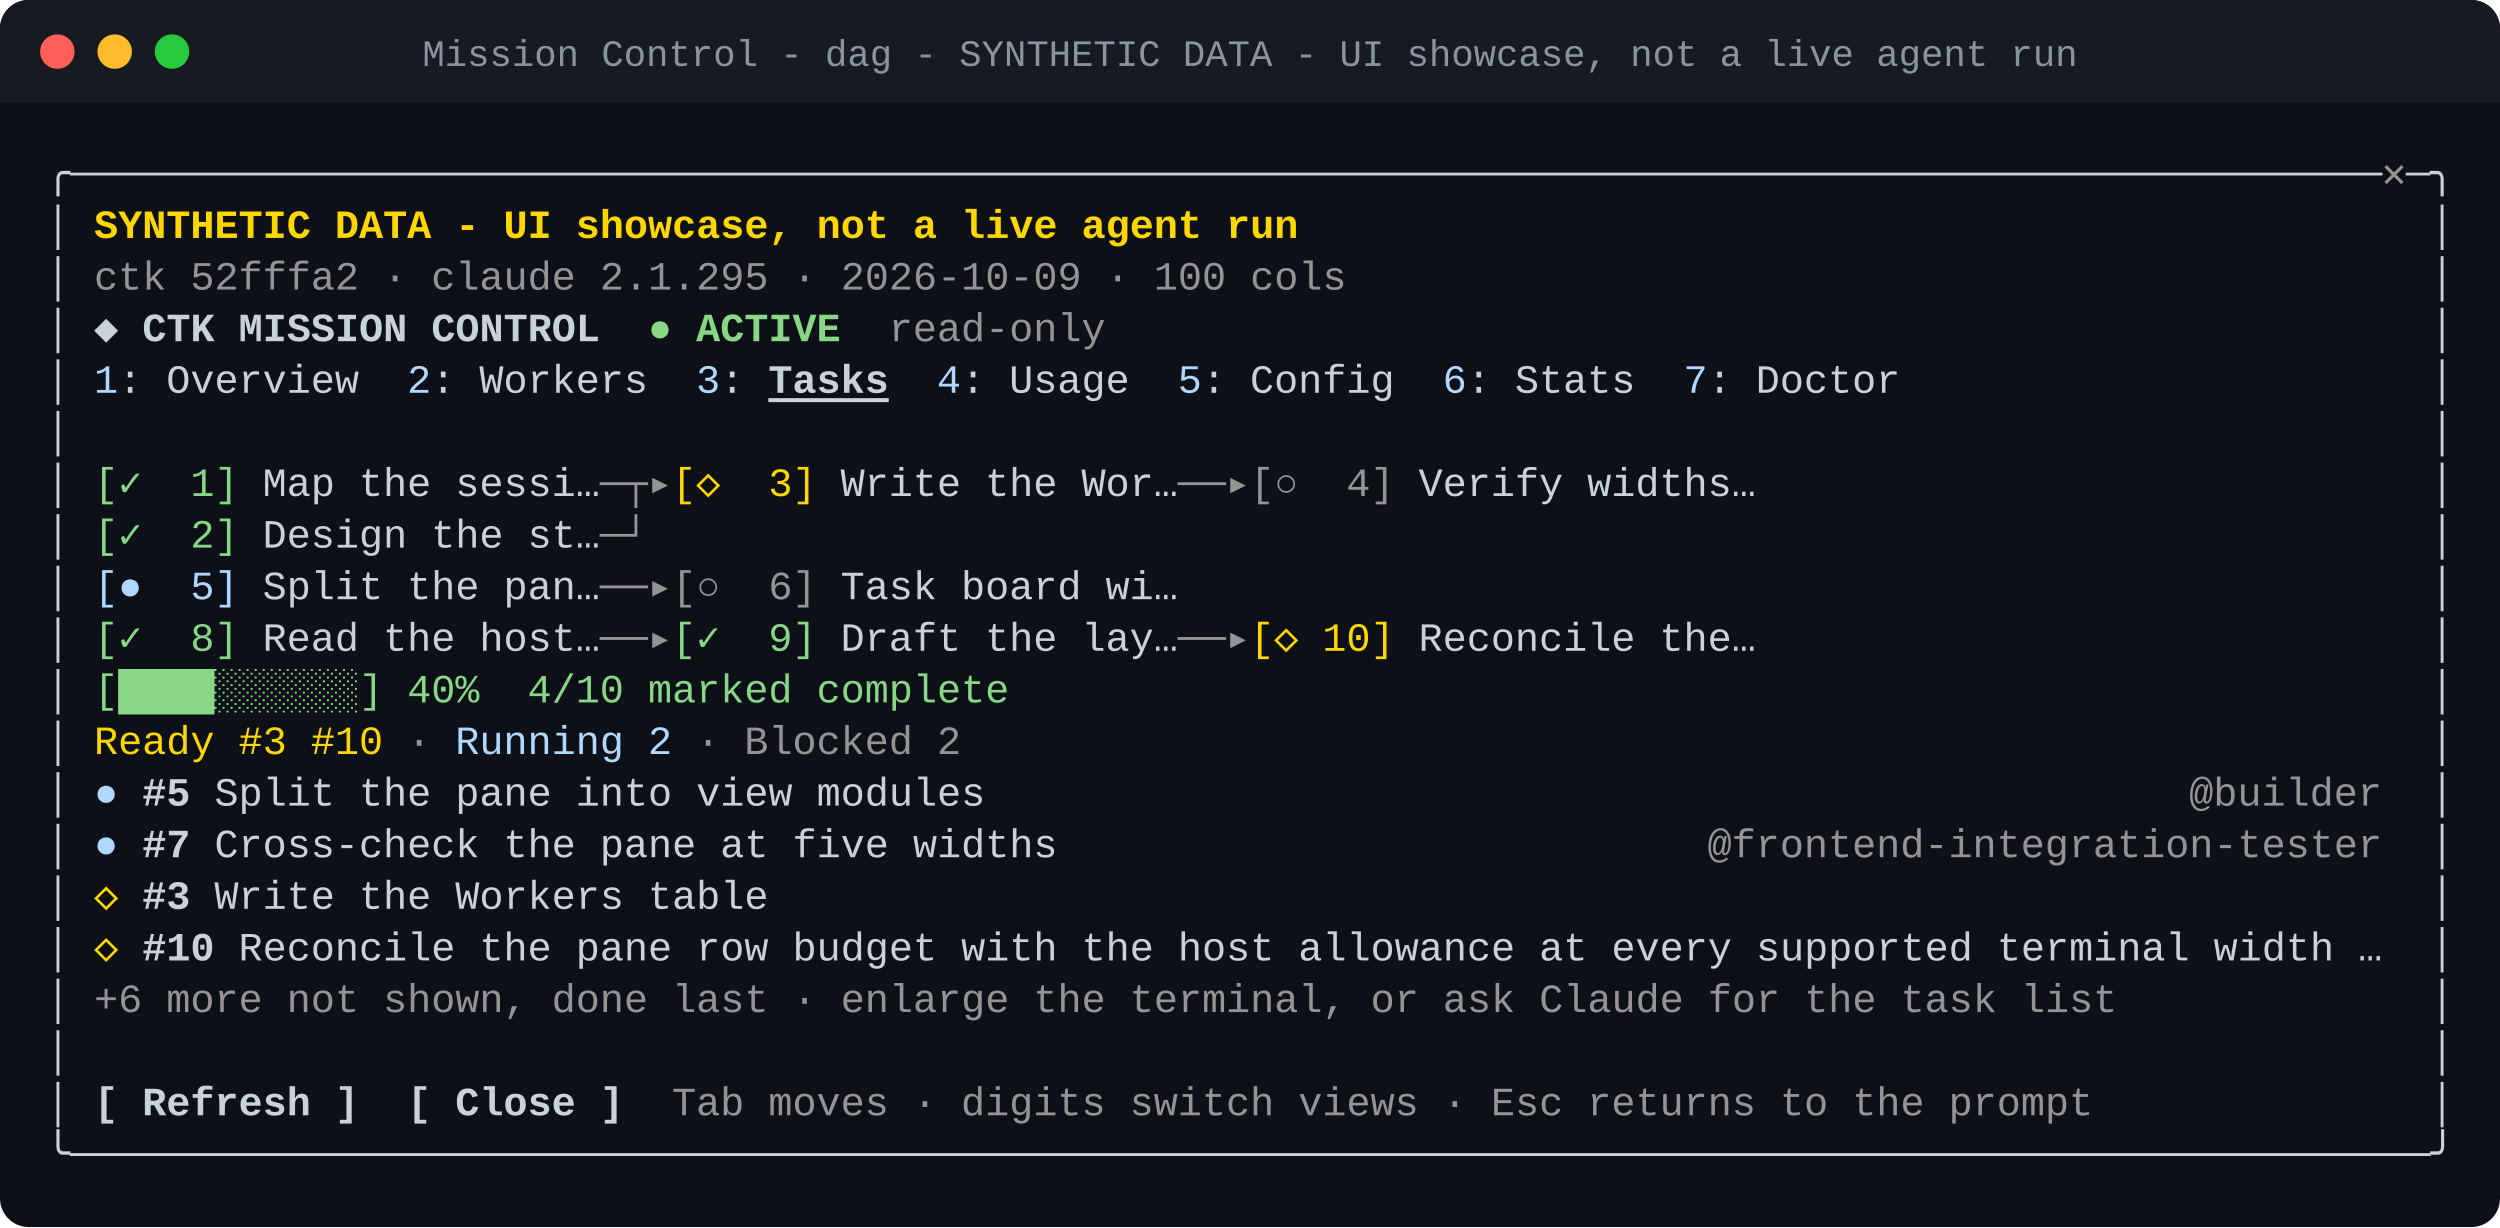
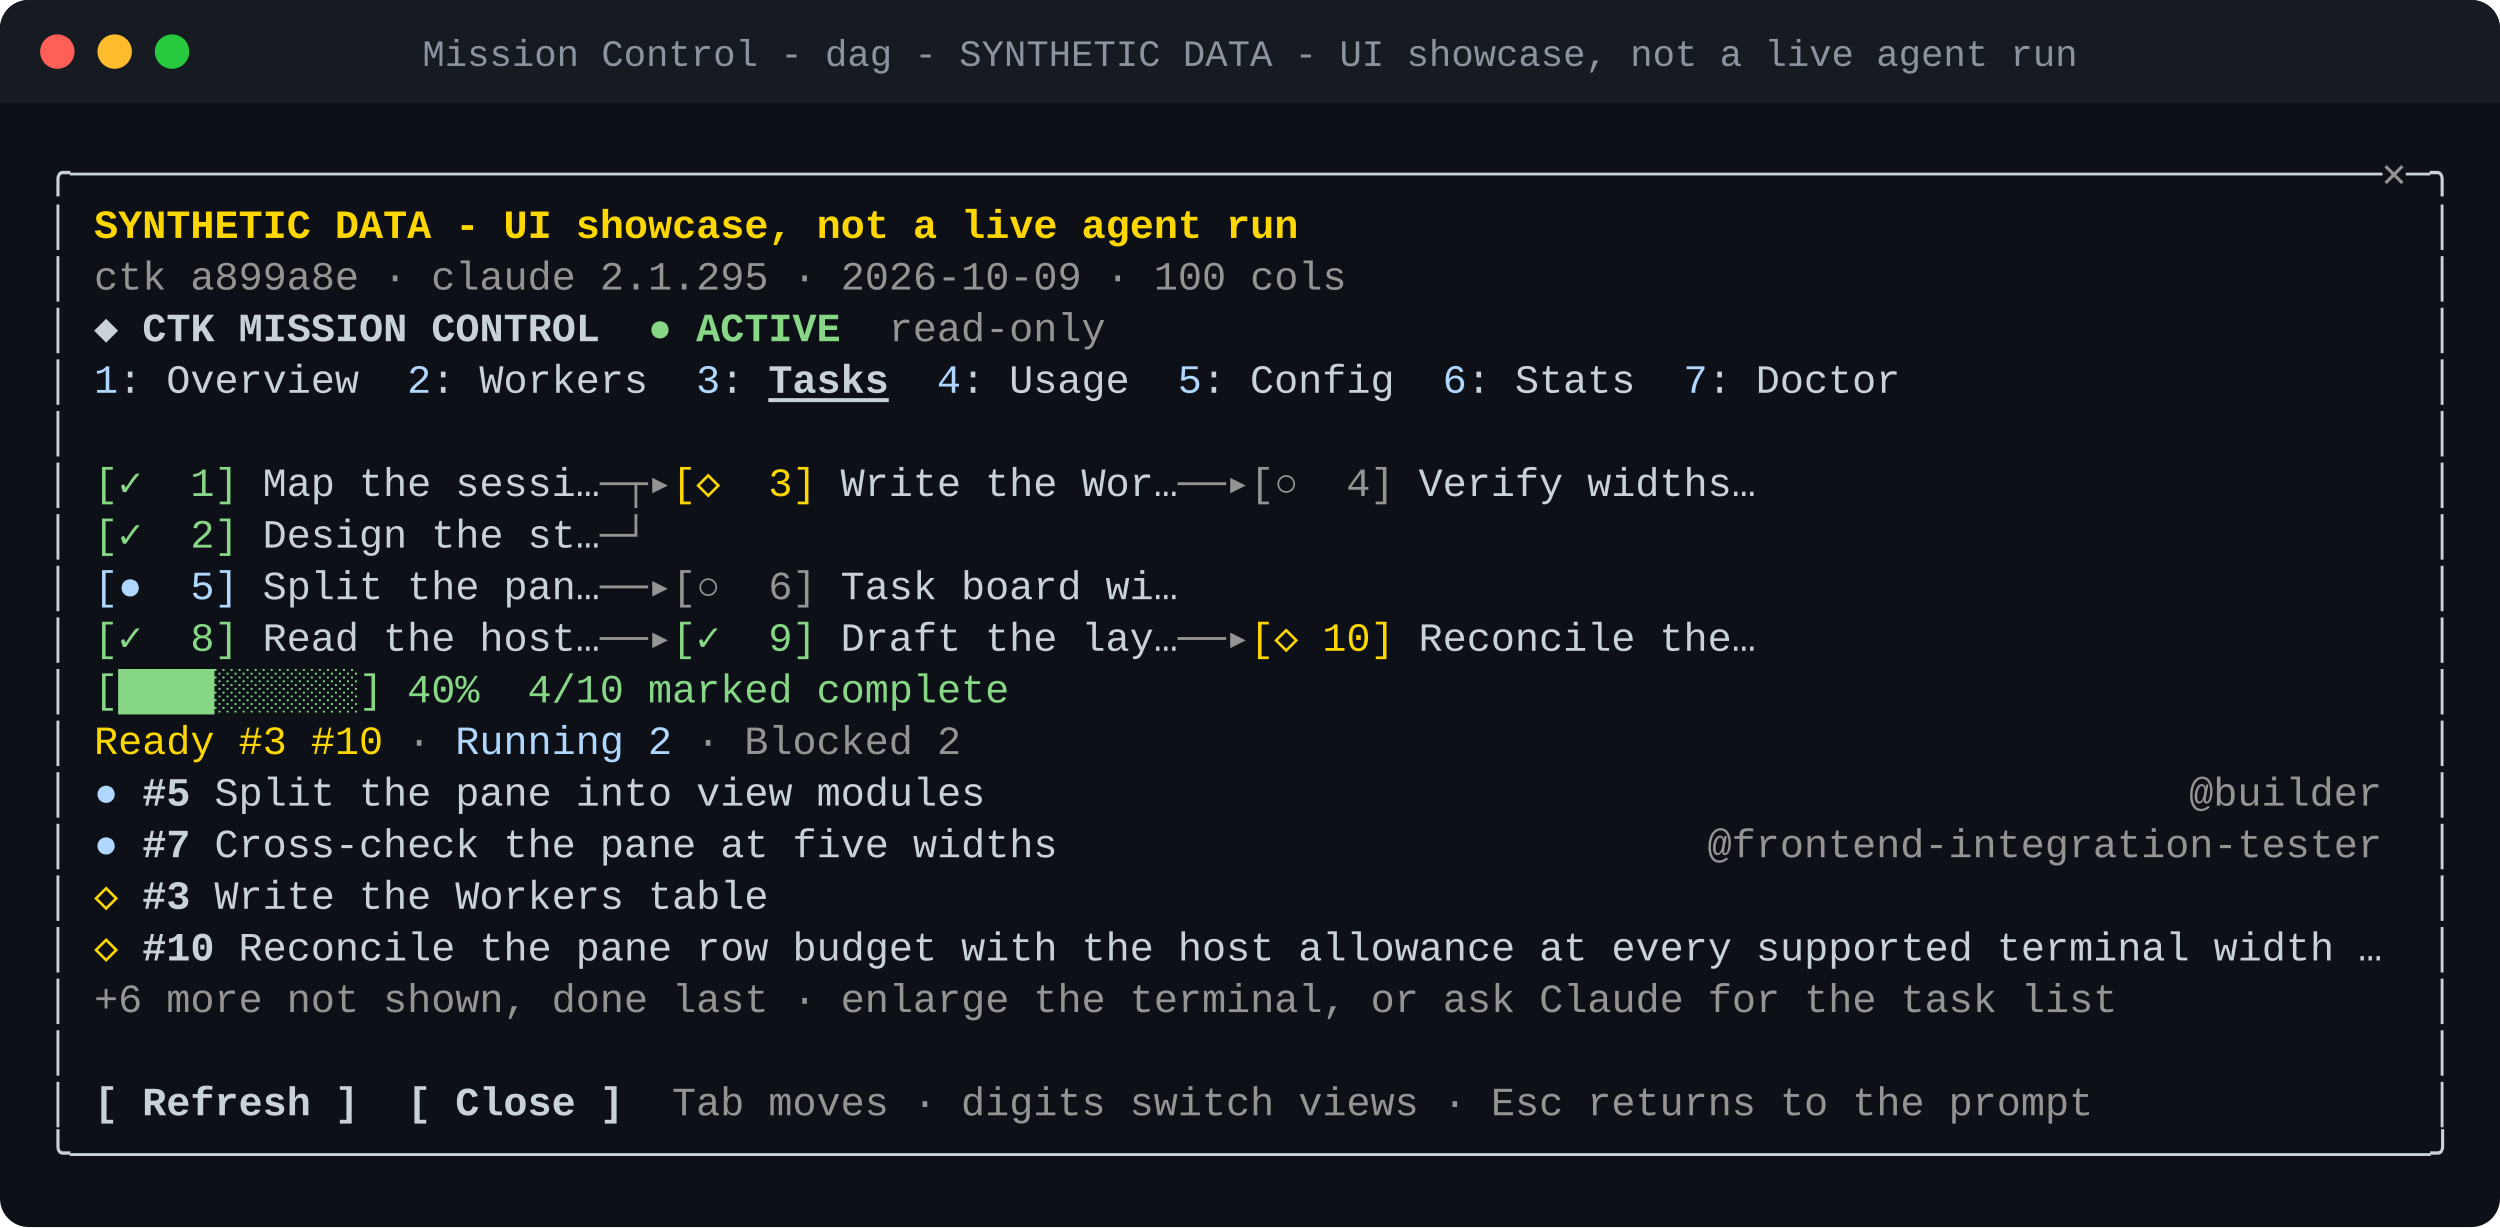
<svg xmlns="http://www.w3.org/2000/svg" width="872" height="428" viewBox="0 0 872 428" role="img" aria-label="Mission Control - dag - SYNTHETIC DATA - UI showcase, not a live agent run">
  <style>text{font-family:ui-monospace, SFMono-Regular, 'SF Mono', Menlo, Consolas, 'Liberation Mono', 'DejaVu Sans Mono', monospace;font-size:14px;fill:#c9d1d9;white-space:pre}.b{font-weight:700}.d{opacity:.6}.i{font-style:italic}.u{text-decoration:underline}.s2{text-decoration:line-through}.f0{fill:#949494}.f1{fill:#ffd700}.f2{fill:#87d787}.f3{fill:#afd7ff}</style>
  <rect width="872" height="428" rx="10" fill="#0d1117" />
  <path d="M0 10a10 10 0 0 1 10-10h852a10 10 0 0 1 10 10v26H0z" fill="#161b22" />
  <circle cx="20" cy="18" r="6" fill="#ff5f56" />
  <circle cx="40" cy="18" r="6" fill="#ffbd2e" />
  <circle cx="60" cy="18" r="6" fill="#27c93f" />
  <text x="436" y="23" text-anchor="middle" style="fill:#8b949e;font-size:13px">Mission Control - dag - SYNTHETIC DATA - UI showcase, not a live agent run</text>
  <g>
    <text y="65">
      <tspan x="16" textLength="814.8" lengthAdjust="spacingAndGlyphs">╭────────────────────────────────────────────────────────────────────────────────────────────────</tspan>
      <tspan x="830.8" class="f0" textLength="8.4" lengthAdjust="spacingAndGlyphs">✕</tspan>
      <tspan x="839.2" textLength="16.8" lengthAdjust="spacingAndGlyphs">─╮</tspan>
    </text>
  </g>
  <g>
    <text y="83">
      <tspan x="16" textLength="8.4" lengthAdjust="spacingAndGlyphs">│</tspan>
      <tspan x="32.8" class="f1 b">SYNTHETIC DATA - UI showcase, not a live agent run</tspan>
      <tspan x="847.6" textLength="8.4" lengthAdjust="spacingAndGlyphs">│</tspan>
    </text>
  </g>
  <g>
    <text y="101">
      <tspan x="16" textLength="8.4" lengthAdjust="spacingAndGlyphs">│</tspan>
-       <tspan x="32.8" class="f0" textLength="436.8" lengthAdjust="spacingAndGlyphs">ctk 52fffa2 · claude 2.1.295 · 2026-10-09 · 100 cols</tspan>
+       <tspan x="32.8" class="f0" textLength="436.8" lengthAdjust="spacingAndGlyphs">ctk a899a8e · claude 2.1.295 · 2026-10-09 · 100 cols</tspan>
      <tspan x="847.6" textLength="8.4" lengthAdjust="spacingAndGlyphs">│</tspan>
    </text>
  </g>
  <g>
    <text y="119">
      <tspan x="16" textLength="8.4" lengthAdjust="spacingAndGlyphs">│</tspan>
      <tspan x="32.8" class="b" textLength="176.4" lengthAdjust="spacingAndGlyphs">◆ CTK MISSION CONTROL</tspan>
      <tspan x="226" class="f2 b" textLength="67.2" lengthAdjust="spacingAndGlyphs">● ACTIVE</tspan>
      <tspan x="310" class="f0">read-only</tspan>
      <tspan x="847.6" textLength="8.4" lengthAdjust="spacingAndGlyphs">│</tspan>
    </text>
  </g>
  <g>
    <text y="137">
      <tspan x="16" textLength="8.4" lengthAdjust="spacingAndGlyphs">│</tspan>
      <tspan x="32.8" class="f3">1</tspan>
      <tspan x="41.2">: Overview</tspan>
      <tspan x="142" class="f3">2</tspan>
      <tspan x="150.4">: Workers</tspan>
      <tspan x="242.8" class="f3">3</tspan>
      <tspan x="251.2">:</tspan>
      <tspan x="268" class="b u">Tasks</tspan>
      <tspan x="326.8" class="f3">4</tspan>
      <tspan x="335.2">: Usage</tspan>
      <tspan x="410.8" class="f3">5</tspan>
      <tspan x="419.2">: Config</tspan>
      <tspan x="503.2" class="f3">6</tspan>
      <tspan x="511.6">: Stats</tspan>
      <tspan x="587.2" class="f3">7</tspan>
      <tspan x="595.6">: Doctor</tspan>
      <tspan x="847.6" textLength="8.4" lengthAdjust="spacingAndGlyphs">│</tspan>
    </text>
  </g>
  <g>
    <text y="155">
      <tspan x="16" textLength="8.4" lengthAdjust="spacingAndGlyphs">│</tspan>
      <tspan x="847.6" textLength="8.4" lengthAdjust="spacingAndGlyphs">│</tspan>
    </text>
  </g>
  <g>
    <text y="173">
      <tspan x="16" textLength="8.4" lengthAdjust="spacingAndGlyphs">│</tspan>
      <tspan x="32.8" class="f2" textLength="16.8" lengthAdjust="spacingAndGlyphs">[✓</tspan>
      <tspan x="66.4" class="f2">1]</tspan>
      <tspan x="91.6" textLength="117.6" lengthAdjust="spacingAndGlyphs">Map the sessi…</tspan>
      <tspan x="209.2" class="f0" textLength="25.2" lengthAdjust="spacingAndGlyphs">─┬▸</tspan>
      <tspan x="234.4" class="f1" textLength="16.8" lengthAdjust="spacingAndGlyphs">[◇</tspan>
      <tspan x="268" class="f1">3]</tspan>
      <tspan x="293.2" textLength="117.6" lengthAdjust="spacingAndGlyphs">Write the Wor…</tspan>
      <tspan x="410.8" class="f0" textLength="42" lengthAdjust="spacingAndGlyphs">──▸[○</tspan>
      <tspan x="469.6" class="f0">4]</tspan>
      <tspan x="494.8" textLength="117.6" lengthAdjust="spacingAndGlyphs">Verify widths…</tspan>
      <tspan x="847.6" textLength="8.4" lengthAdjust="spacingAndGlyphs">│</tspan>
    </text>
  </g>
  <g>
    <text y="191">
      <tspan x="16" textLength="8.4" lengthAdjust="spacingAndGlyphs">│</tspan>
      <tspan x="32.8" class="f2" textLength="16.8" lengthAdjust="spacingAndGlyphs">[✓</tspan>
      <tspan x="66.4" class="f2">2]</tspan>
      <tspan x="91.6" textLength="117.6" lengthAdjust="spacingAndGlyphs">Design the st…</tspan>
      <tspan x="209.2" class="f0" textLength="16.8" lengthAdjust="spacingAndGlyphs">─┘</tspan>
      <tspan x="847.6" textLength="8.4" lengthAdjust="spacingAndGlyphs">│</tspan>
    </text>
  </g>
  <g>
    <text y="209">
      <tspan x="16" textLength="8.4" lengthAdjust="spacingAndGlyphs">│</tspan>
      <tspan x="32.8" class="f3" textLength="16.8" lengthAdjust="spacingAndGlyphs">[●</tspan>
      <tspan x="66.4" class="f3">5]</tspan>
      <tspan x="91.6" textLength="117.6" lengthAdjust="spacingAndGlyphs">Split the pan…</tspan>
      <tspan x="209.2" class="f0" textLength="42" lengthAdjust="spacingAndGlyphs">──▸[○</tspan>
      <tspan x="268" class="f0">6]</tspan>
      <tspan x="293.2" textLength="117.6" lengthAdjust="spacingAndGlyphs">Task board wi…</tspan>
      <tspan x="847.6" textLength="8.4" lengthAdjust="spacingAndGlyphs">│</tspan>
    </text>
  </g>
  <g>
    <text y="227">
      <tspan x="16" textLength="8.4" lengthAdjust="spacingAndGlyphs">│</tspan>
      <tspan x="32.8" class="f2" textLength="16.8" lengthAdjust="spacingAndGlyphs">[✓</tspan>
      <tspan x="66.4" class="f2">8]</tspan>
      <tspan x="91.6" textLength="117.6" lengthAdjust="spacingAndGlyphs">Read the host…</tspan>
      <tspan x="209.2" class="f0" textLength="25.2" lengthAdjust="spacingAndGlyphs">──▸</tspan>
      <tspan x="234.4" class="f2" textLength="16.8" lengthAdjust="spacingAndGlyphs">[✓</tspan>
      <tspan x="268" class="f2">9]</tspan>
      <tspan x="293.2" textLength="117.6" lengthAdjust="spacingAndGlyphs">Draft the lay…</tspan>
      <tspan x="410.8" class="f0" textLength="25.2" lengthAdjust="spacingAndGlyphs">──▸</tspan>
      <tspan x="436" class="f1" textLength="50.4" lengthAdjust="spacingAndGlyphs">[◇ 10]</tspan>
      <tspan x="494.8" textLength="117.6" lengthAdjust="spacingAndGlyphs">Reconcile the…</tspan>
      <tspan x="847.6" textLength="8.4" lengthAdjust="spacingAndGlyphs">│</tspan>
    </text>
  </g>
  <g>
    <text y="245">
      <tspan x="16" textLength="8.4" lengthAdjust="spacingAndGlyphs">│</tspan>
      <tspan x="32.8" class="f2" textLength="134.4" lengthAdjust="spacingAndGlyphs">[████░░░░░░] 40%</tspan>
      <tspan x="184" class="f2">4/10 marked complete</tspan>
      <tspan x="847.6" textLength="8.4" lengthAdjust="spacingAndGlyphs">│</tspan>
    </text>
  </g>
  <g>
    <text y="263">
      <tspan x="16" textLength="8.4" lengthAdjust="spacingAndGlyphs">│</tspan>
      <tspan x="32.8" class="f1">Ready #3 #10</tspan>
      <tspan x="142" class="f0" textLength="8.4" lengthAdjust="spacingAndGlyphs">·</tspan>
      <tspan x="158.8" class="f3">Running 2</tspan>
      <tspan x="242.8" class="f0" textLength="92.4" lengthAdjust="spacingAndGlyphs">· Blocked 2</tspan>
      <tspan x="847.6" textLength="8.4" lengthAdjust="spacingAndGlyphs">│</tspan>
    </text>
  </g>
  <g>
    <text y="281">
      <tspan x="16" textLength="8.4" lengthAdjust="spacingAndGlyphs">│</tspan>
      <tspan x="32.8" class="f3" textLength="8.4" lengthAdjust="spacingAndGlyphs">●</tspan>
      <tspan x="49.6" class="b">#5</tspan>
      <tspan x="74.8">Split the pane into view modules</tspan>
      <tspan x="763.6" class="f0">@builder</tspan>
      <tspan x="847.6" textLength="8.4" lengthAdjust="spacingAndGlyphs">│</tspan>
    </text>
  </g>
  <g>
    <text y="299">
      <tspan x="16" textLength="8.4" lengthAdjust="spacingAndGlyphs">│</tspan>
      <tspan x="32.8" class="f3" textLength="8.4" lengthAdjust="spacingAndGlyphs">●</tspan>
      <tspan x="49.6" class="b">#7</tspan>
      <tspan x="74.8">Cross-check the pane at five widths</tspan>
      <tspan x="595.6" class="f0">@frontend-integration-tester</tspan>
      <tspan x="847.6" textLength="8.4" lengthAdjust="spacingAndGlyphs">│</tspan>
    </text>
  </g>
  <g>
    <text y="317">
      <tspan x="16" textLength="8.4" lengthAdjust="spacingAndGlyphs">│</tspan>
      <tspan x="32.8" class="f1" textLength="8.4" lengthAdjust="spacingAndGlyphs">◇</tspan>
      <tspan x="49.6" class="b">#3</tspan>
      <tspan x="74.8">Write the Workers table</tspan>
      <tspan x="847.6" textLength="8.4" lengthAdjust="spacingAndGlyphs">│</tspan>
    </text>
  </g>
  <g>
    <text y="335">
      <tspan x="16" textLength="8.4" lengthAdjust="spacingAndGlyphs">│</tspan>
      <tspan x="32.8" class="f1" textLength="8.4" lengthAdjust="spacingAndGlyphs">◇</tspan>
      <tspan x="49.6" class="b">#10</tspan>
      <tspan x="83.2" textLength="747.6" lengthAdjust="spacingAndGlyphs">Reconcile the pane row budget with the host allowance at every supported terminal width …</tspan>
      <tspan x="847.6" textLength="8.4" lengthAdjust="spacingAndGlyphs">│</tspan>
    </text>
  </g>
  <g>
    <text y="353">
      <tspan x="16" textLength="8.4" lengthAdjust="spacingAndGlyphs">│</tspan>
      <tspan x="32.8" class="f0" textLength="705.6" lengthAdjust="spacingAndGlyphs">+6 more not shown, done last · enlarge the terminal, or ask Claude for the task list</tspan>
      <tspan x="847.6" textLength="8.4" lengthAdjust="spacingAndGlyphs">│</tspan>
    </text>
  </g>
  <g>
    <text y="371">
      <tspan x="16" textLength="8.4" lengthAdjust="spacingAndGlyphs">│</tspan>
      <tspan x="847.6" textLength="8.4" lengthAdjust="spacingAndGlyphs">│</tspan>
    </text>
  </g>
  <g>
    <text y="389">
      <tspan x="16" textLength="8.4" lengthAdjust="spacingAndGlyphs">│</tspan>
      <tspan x="32.8" class="b">[ Refresh ]</tspan>
      <tspan x="142" class="b">[ Close ]</tspan>
      <tspan x="234.4" class="f0" textLength="495.6" lengthAdjust="spacingAndGlyphs">Tab moves · digits switch views · Esc returns to the prompt</tspan>
      <tspan x="847.6" textLength="8.4" lengthAdjust="spacingAndGlyphs">│</tspan>
    </text>
  </g>
  <g>
    <text y="407">
      <tspan x="16" textLength="840" lengthAdjust="spacingAndGlyphs">╰──────────────────────────────────────────────────────────────────────────────────────────────────╯</tspan>
    </text>
  </g>
</svg>
